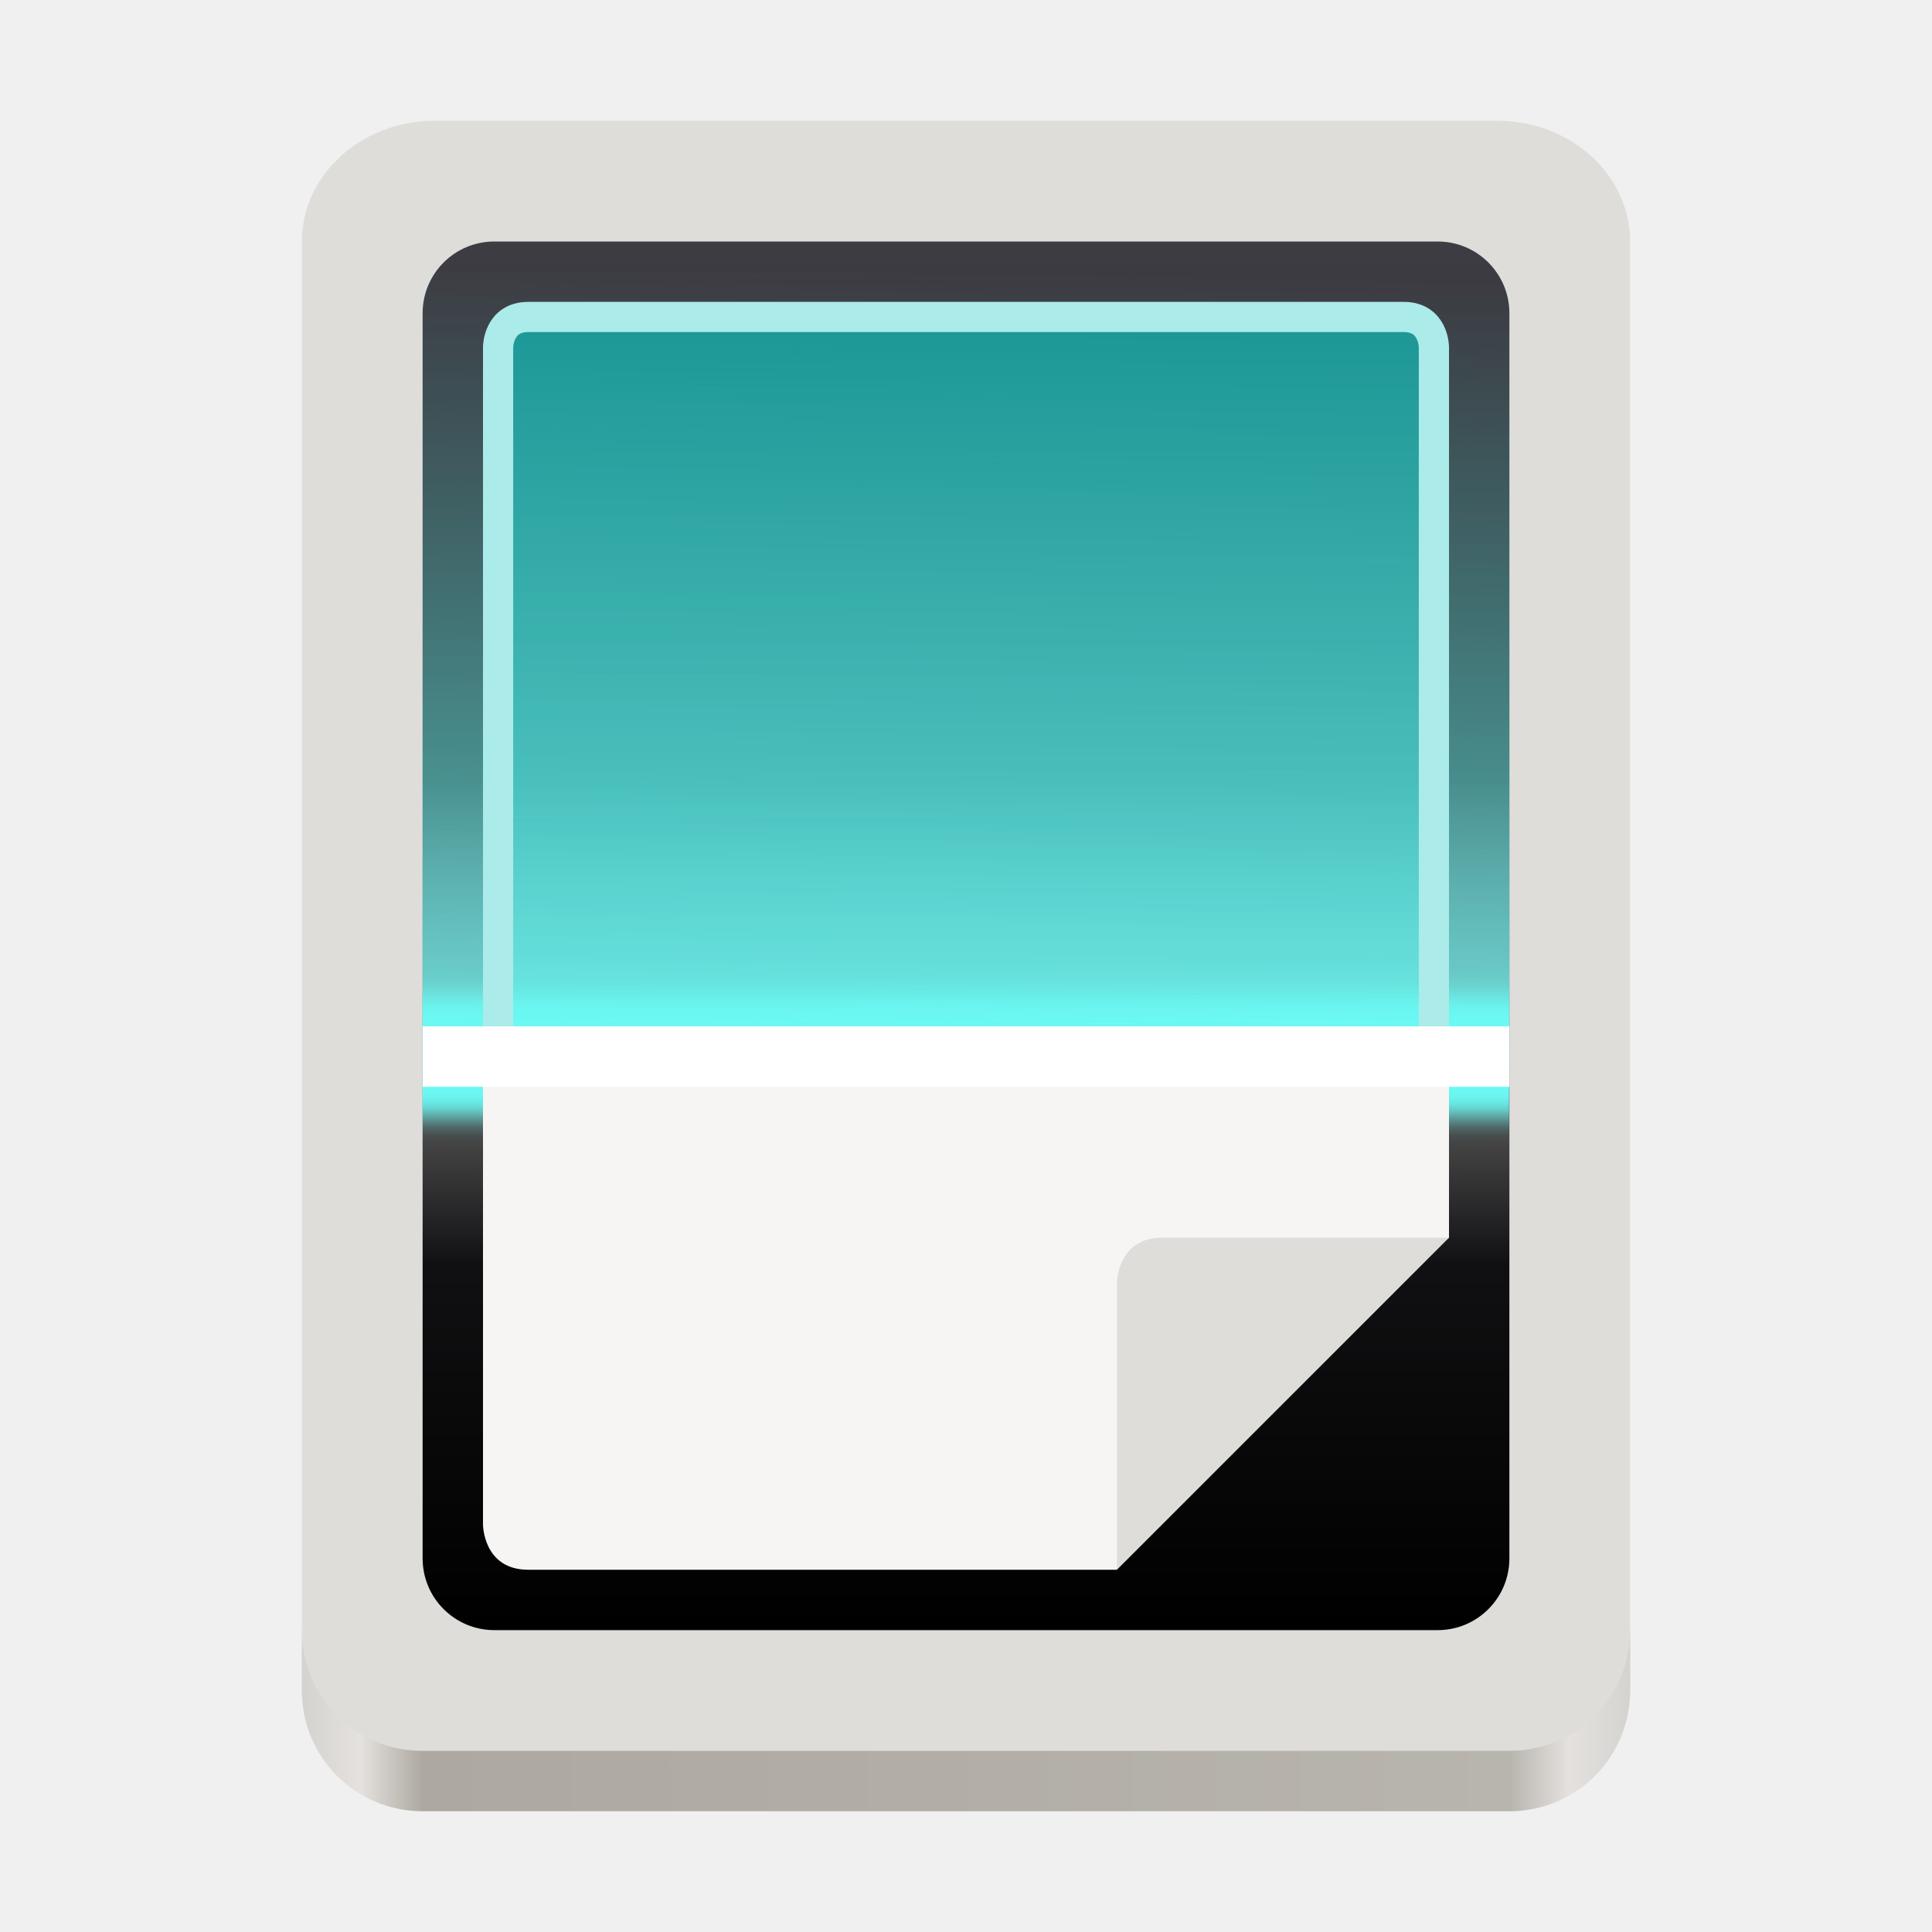
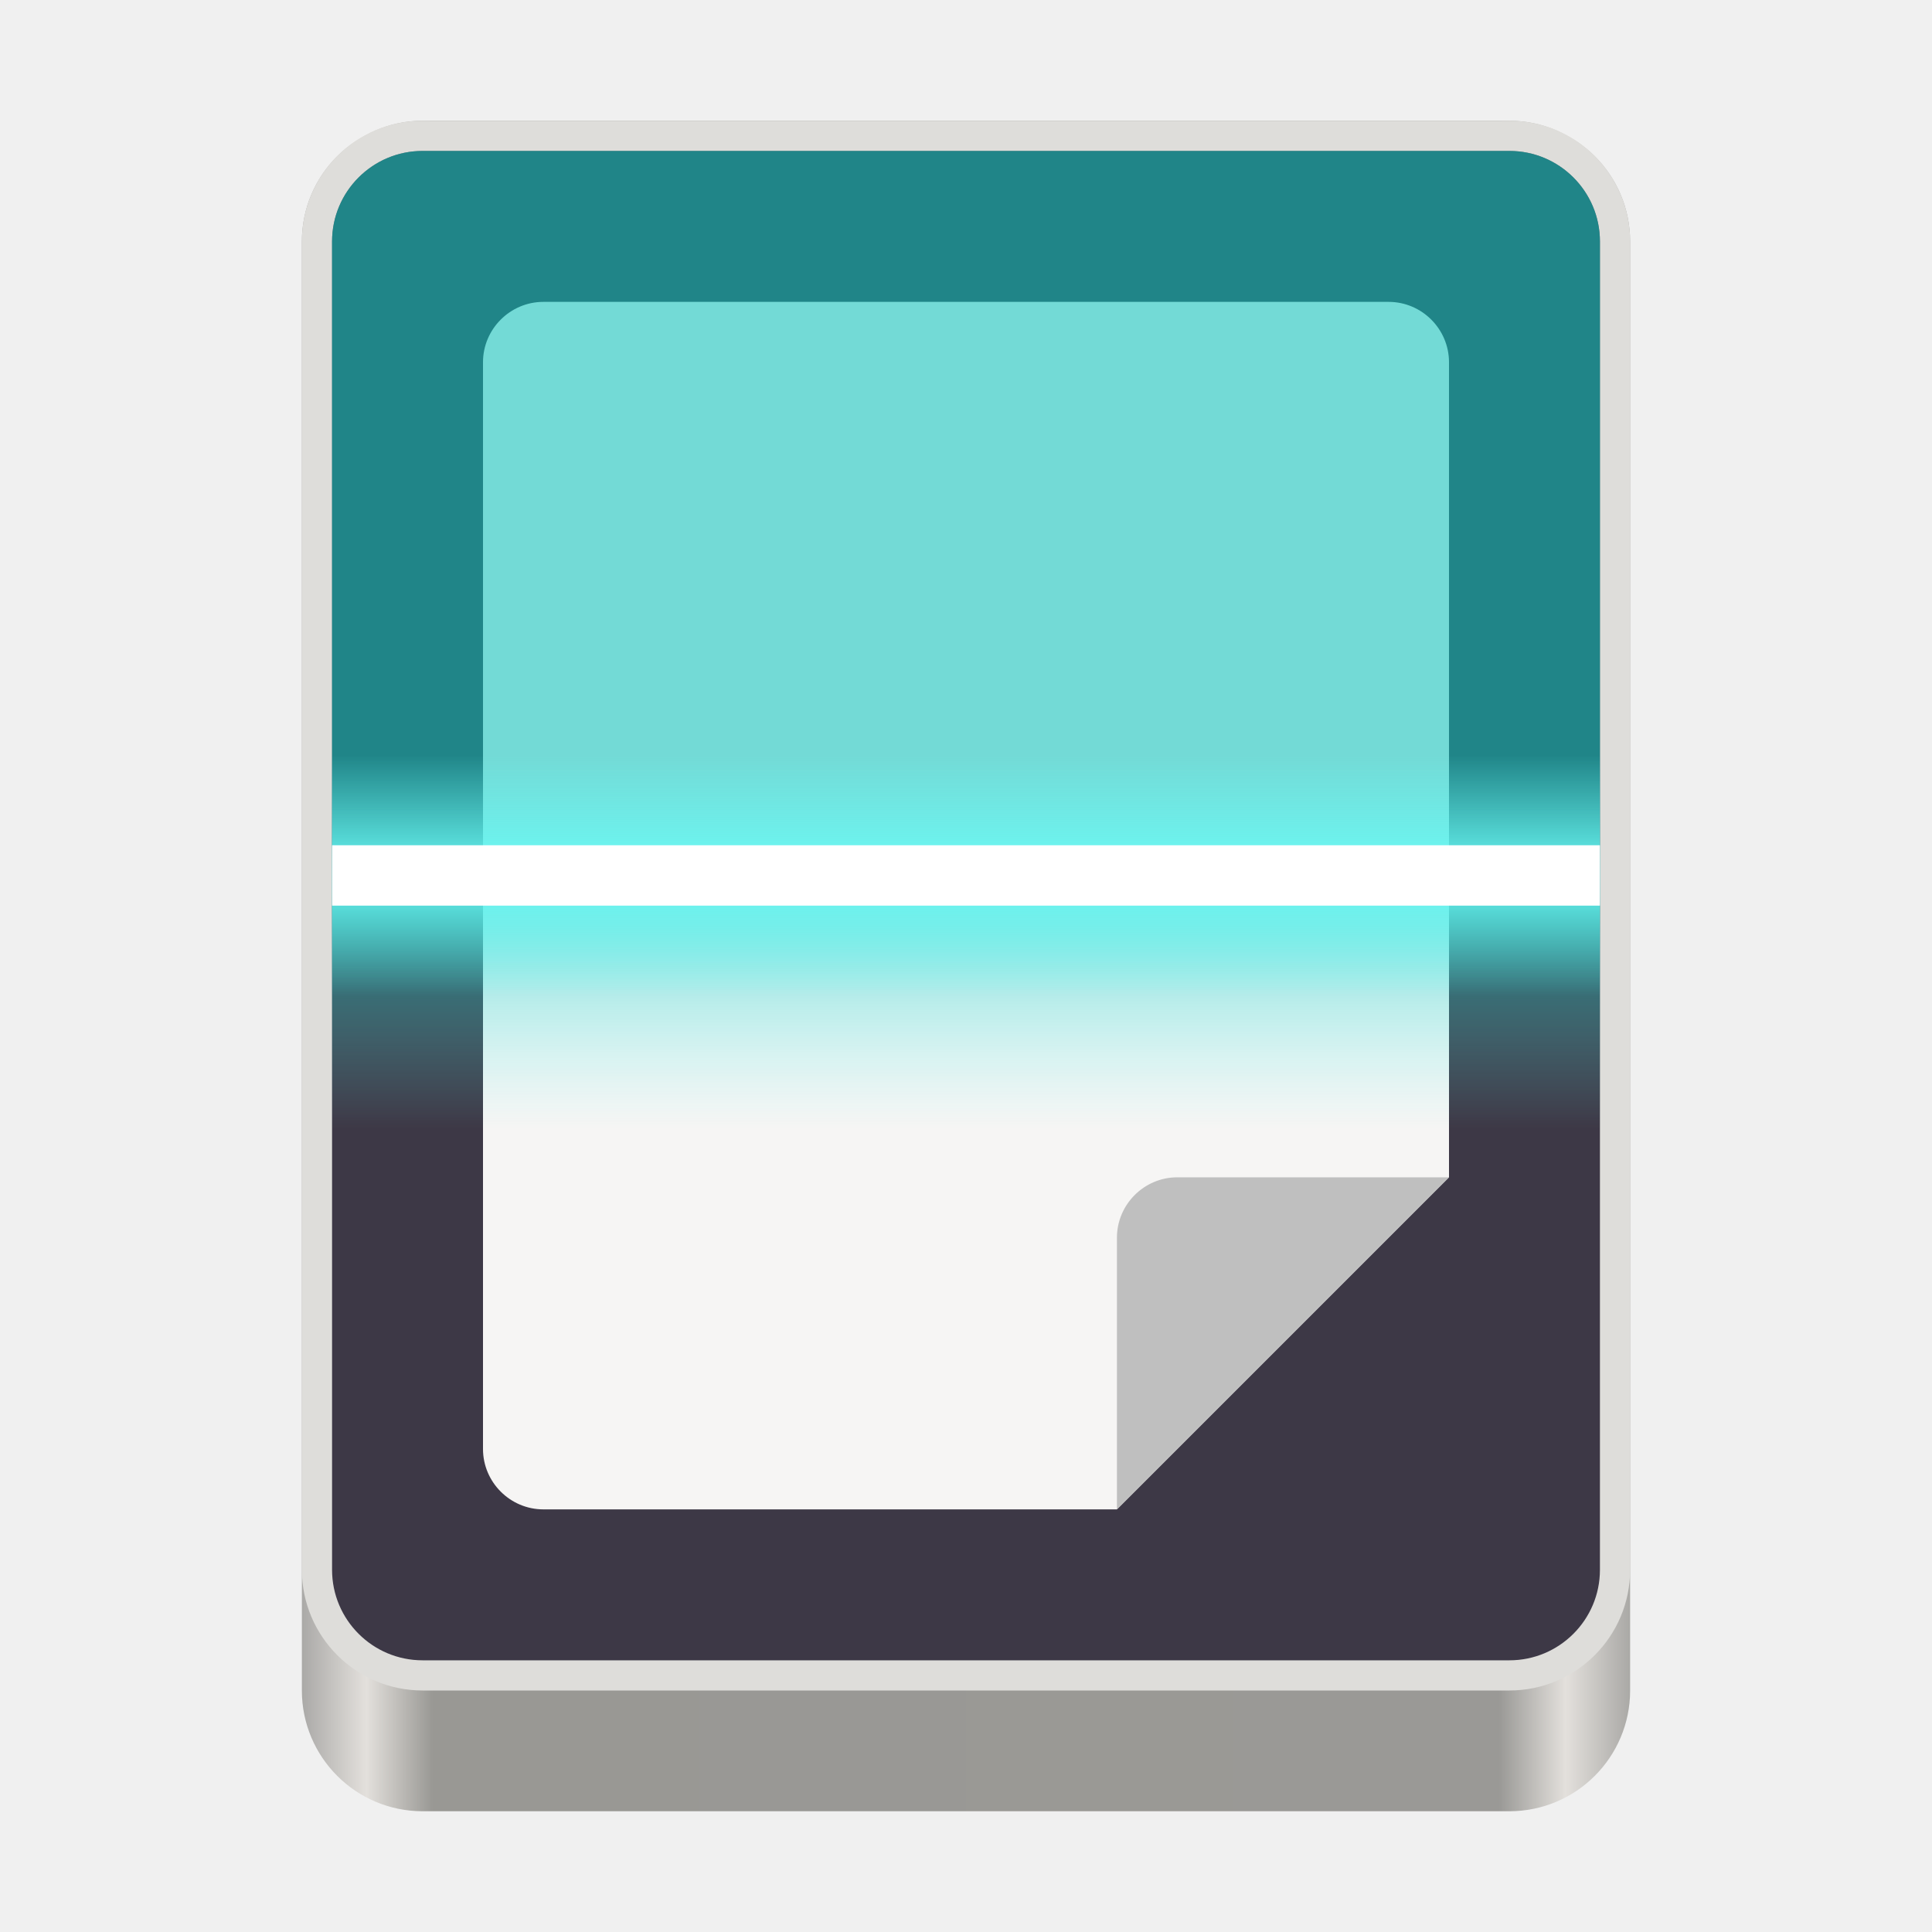
- <svg xmlns="http://www.w3.org/2000/svg" enable-background="new" height="128" viewBox="0 0 128 128" width="128">
-   <linearGradient id="a" gradientTransform="matrix(0.260401 0 0 0.2812493 228.6225 9.99973)" gradientUnits="userSpaceOnUse" x1="-156" x2="220" y1="-256" y2="-256">
-     <stop offset="0" />
-     <stop offset="1" stop-color="#424048" />
-   </linearGradient>
-   <radialGradient id="b" cx="-72.632" cy="88.045" gradientTransform="matrix(0.08037048 0 0 2.374994 234.0874 -273.1054)" gradientUnits="userSpaceOnUse" r="200">
-     <stop offset="0" stop-color="#d5d3cf" />
-     <stop offset="1" stop-color="#d5d3cf" stop-opacity="0" />
-   </radialGradient>
-   <clipPath id="c">
-     <rect height="229.053" rx="0" width="288" x="270.268" y="-71.789" />
-   </clipPath>
-   <filter id="d" color-interpolation-filters="sRGB" height="1.037" width="1.468" x="-0.234" y="-0.018">
-     <feGaussianBlur stdDeviation="2.342" />
-   </filter>
-   <linearGradient id="e" gradientTransform="matrix(0.9310345 0 0 1.058826 292.8966 192.2359)" gradientUnits="userSpaceOnUse" x1="-74" x2="-16" y1="-243.125" y2="-242">
-     <stop offset="0" stop-color="#6bf9f4" />
-     <stop offset="1" stop-color="#6bf9f4" stop-opacity="0" />
-   </linearGradient>
-   <linearGradient id="f" gradientTransform="matrix(0 -1 1 0 -178 300)" gradientUnits="userSpaceOnUse" x1="72" x2="24" y1="244" y2="244">
-     <stop offset="0" stop-color="#6bf9f4" stop-opacity="0.49" />
-     <stop offset="1" stop-color="#08c5bf" stop-opacity="0.651" />
-   </linearGradient>
-   <linearGradient id="g" gradientTransform="matrix(-0.25 0 0 0.25 146 125.0091)" gradientUnits="userSpaceOnUse" x1="232" x2="583.643" y1="619.964" y2="619.964">
-     <stop offset="0" stop-color="#d5d3cf" />
-     <stop offset="0.046" stop-color="#e4e1de" />
-     <stop offset="0.091" stop-color="#b8b4ae" />
-     <stop offset="0.91" stop-color="#ada9a1" />
-     <stop offset="0.956" stop-color="#e4e1de" />
-     <stop offset="1" stop-color="#d5d3cf" />
-   </linearGradient>
-   <g enable-background="new" transform="matrix(1 0 0 1 20 -172)">
-     <rect fill="#deddda" height="88" rx="8" ry="8.8" transform="matrix(0 1 -1 0 0 0)" width="111.911" x="180" y="-88" />
-     <g transform="matrix(-1 -0 0 -1 108 468)">
-       <rect fill="url(#a)" height="72" rx="4.75" transform="matrix(0 1 -1 0 0 0)" width="92" x="188" y="-100" />
-       <rect fill="url(#b)" height="72" opacity="0.486" rx="0" transform="matrix(0 1 -1 0 0 0)" width="92" x="188" y="-100" />
-       <path clip-path="url(#c)" d="m 372.268 -113.052 v 304 h 24 v -304 z" fill="#6bf9f4" filter="url(#d)" transform="matrix(0.00000002 0.3333333 -0.3142502 0 77.44022 97.91079)" font-variant-ligatures="normal" font-variant-position="normal" font-variant-caps="normal" font-variant-numeric="normal" font-variant-alternates="normal" font-feature-settings="normal" text-indent="0" text-align="start" text-decoration-line="none" text-decoration-style="solid" text-decoration-color="#000000" text-transform="none" text-orientation="mixed" white-space="normal" shape-padding="0" isolation="auto" mix-blend-mode="normal" solid-color="#000000" solid-opacity="1" vector-effect="none" />
-       <rect fill="#ffffff" height="60" opacity="0.5" transform="matrix(0 -1 1 0 0 0)" width="4" x="-228" y="36" />
-       <rect fill="url(#e)" height="72" opacity="0.8" rx="0" transform="matrix(0 1 -1 0 0 0)" width="54" x="224" y="-100" />
-       <path d="m 95 227 v 46 s 0 2 -2 2 h -58 c -2 0 -2 -2 -2 -2 v -46" fill="url(#f)" stroke="#abebe9" stroke-width="2" />
-       <g transform="matrix(0 -1 -1 0 306 300)">
-         <path d="m 74 210 v 64 h 12 l 9 -15 l 13 -7 v -39 c 0 -3 -3 -3 -3 -3 z" fill="#f6f5f4" />
-         <path d="m 108 252 h -19 s -3 0 -3 3 v 19 z" fill="#deddda" vector-effect="none" />
-       </g>
-       <path d="m 100 224 h -72 v 4 h 72 z" fill="#ffffff" font-variant-ligatures="normal" font-variant-position="normal" font-variant-caps="normal" font-variant-numeric="normal" font-variant-alternates="normal" font-feature-settings="normal" text-indent="0" text-align="start" text-decoration-line="none" text-decoration-style="solid" text-decoration-color="#000000" text-transform="none" text-orientation="mixed" white-space="normal" shape-padding="0" isolation="auto" mix-blend-mode="normal" solid-color="#000000" solid-opacity="1" vector-effect="none" />
-     </g>
-     <path d="m 88 280 l 0 4 c 0 4.432 -3.568 8 -8 8 l -72 0 c -4.432 0 -8 -3.568 -8 -8 l -0 -4 c 0 4.432 3.568 8 8 8 l 72 0 c 4.432 0 8 -3.568 8 -8 z" fill="url(#g)" vector-effect="none" paint-order="normal" />
-   </g>
+ <svg xmlns="http://www.w3.org/2000/svg" width="128" height="128" viewBox="0 0 128 128">
+   <defs>
+     <linearGradient id="corners" x1="0" y1="0" x2="1" y2="0">
+       <stop offset="0" stop-color="#A8A7A5" />
+       <stop offset="5%" stop-color="#E3E0DC" />
+       <stop offset="10%" stop-color="#999894" />
+       <stop offset="90%" stop-color="#9A9996" />
+       <stop offset="95%" stop-color="#E3E0DC" />
+       <stop offset="1" stop-color="#A8A7A4" />
+     </linearGradient>
+     <linearGradient id="scan" x1="0" y1="0" x2="0" y2="1">
+       <stop offset="50%" stop-color="#08C4BE" stop-opacity="55%" />
+       <stop offset="65%" stop-color="#6BFAF5" stop-opacity="0" />
+     </linearGradient>
+     <linearGradient id="shine" x1="0" y1="0" x2="0" y2="1">
+       <stop offset="0" stop-color="#6BFAF5" stop-opacity="0" />
+       <stop offset="50%" stop-color="#6BFAF5" />
+       <stop offset="1" stop-color="#6BFAF5" stop-opacity="0" />
+     </linearGradient>
+   </defs>
+   <rect width="88" height="112" rx="8" x="20" y="8" fill="url(#corners)" />
+   <rect width="86" height="102" rx="7" x="21" y="9" fill="#3D3846" stroke="#DEDDDA" stroke-width="2" />
+   <path d="M4 0L60 0C62.2 0 64 1.8 64 4L64 58L42 80L4 80C1.8 80 0 78.2 0 76L0 4C0 1.8 1.8 0 4 0Z" fill="#F6F5F4" transform="translate(32 20)" />
+   <path d="M22 0L4 0C1.8 0 0 1.8 0 4L0 22Z" fill="#BFBFBF" transform="translate(74 78)" />
+   <rect width="84" height="100" rx="6" x="22" y="10" fill="url(#scan)" />
+   <rect width="84" height="16" x="22" y="50" fill="url(#shine)" />
+   <rect width="84" height="4" x="22" y="56" fill="#FFFFFF" />
</svg>
